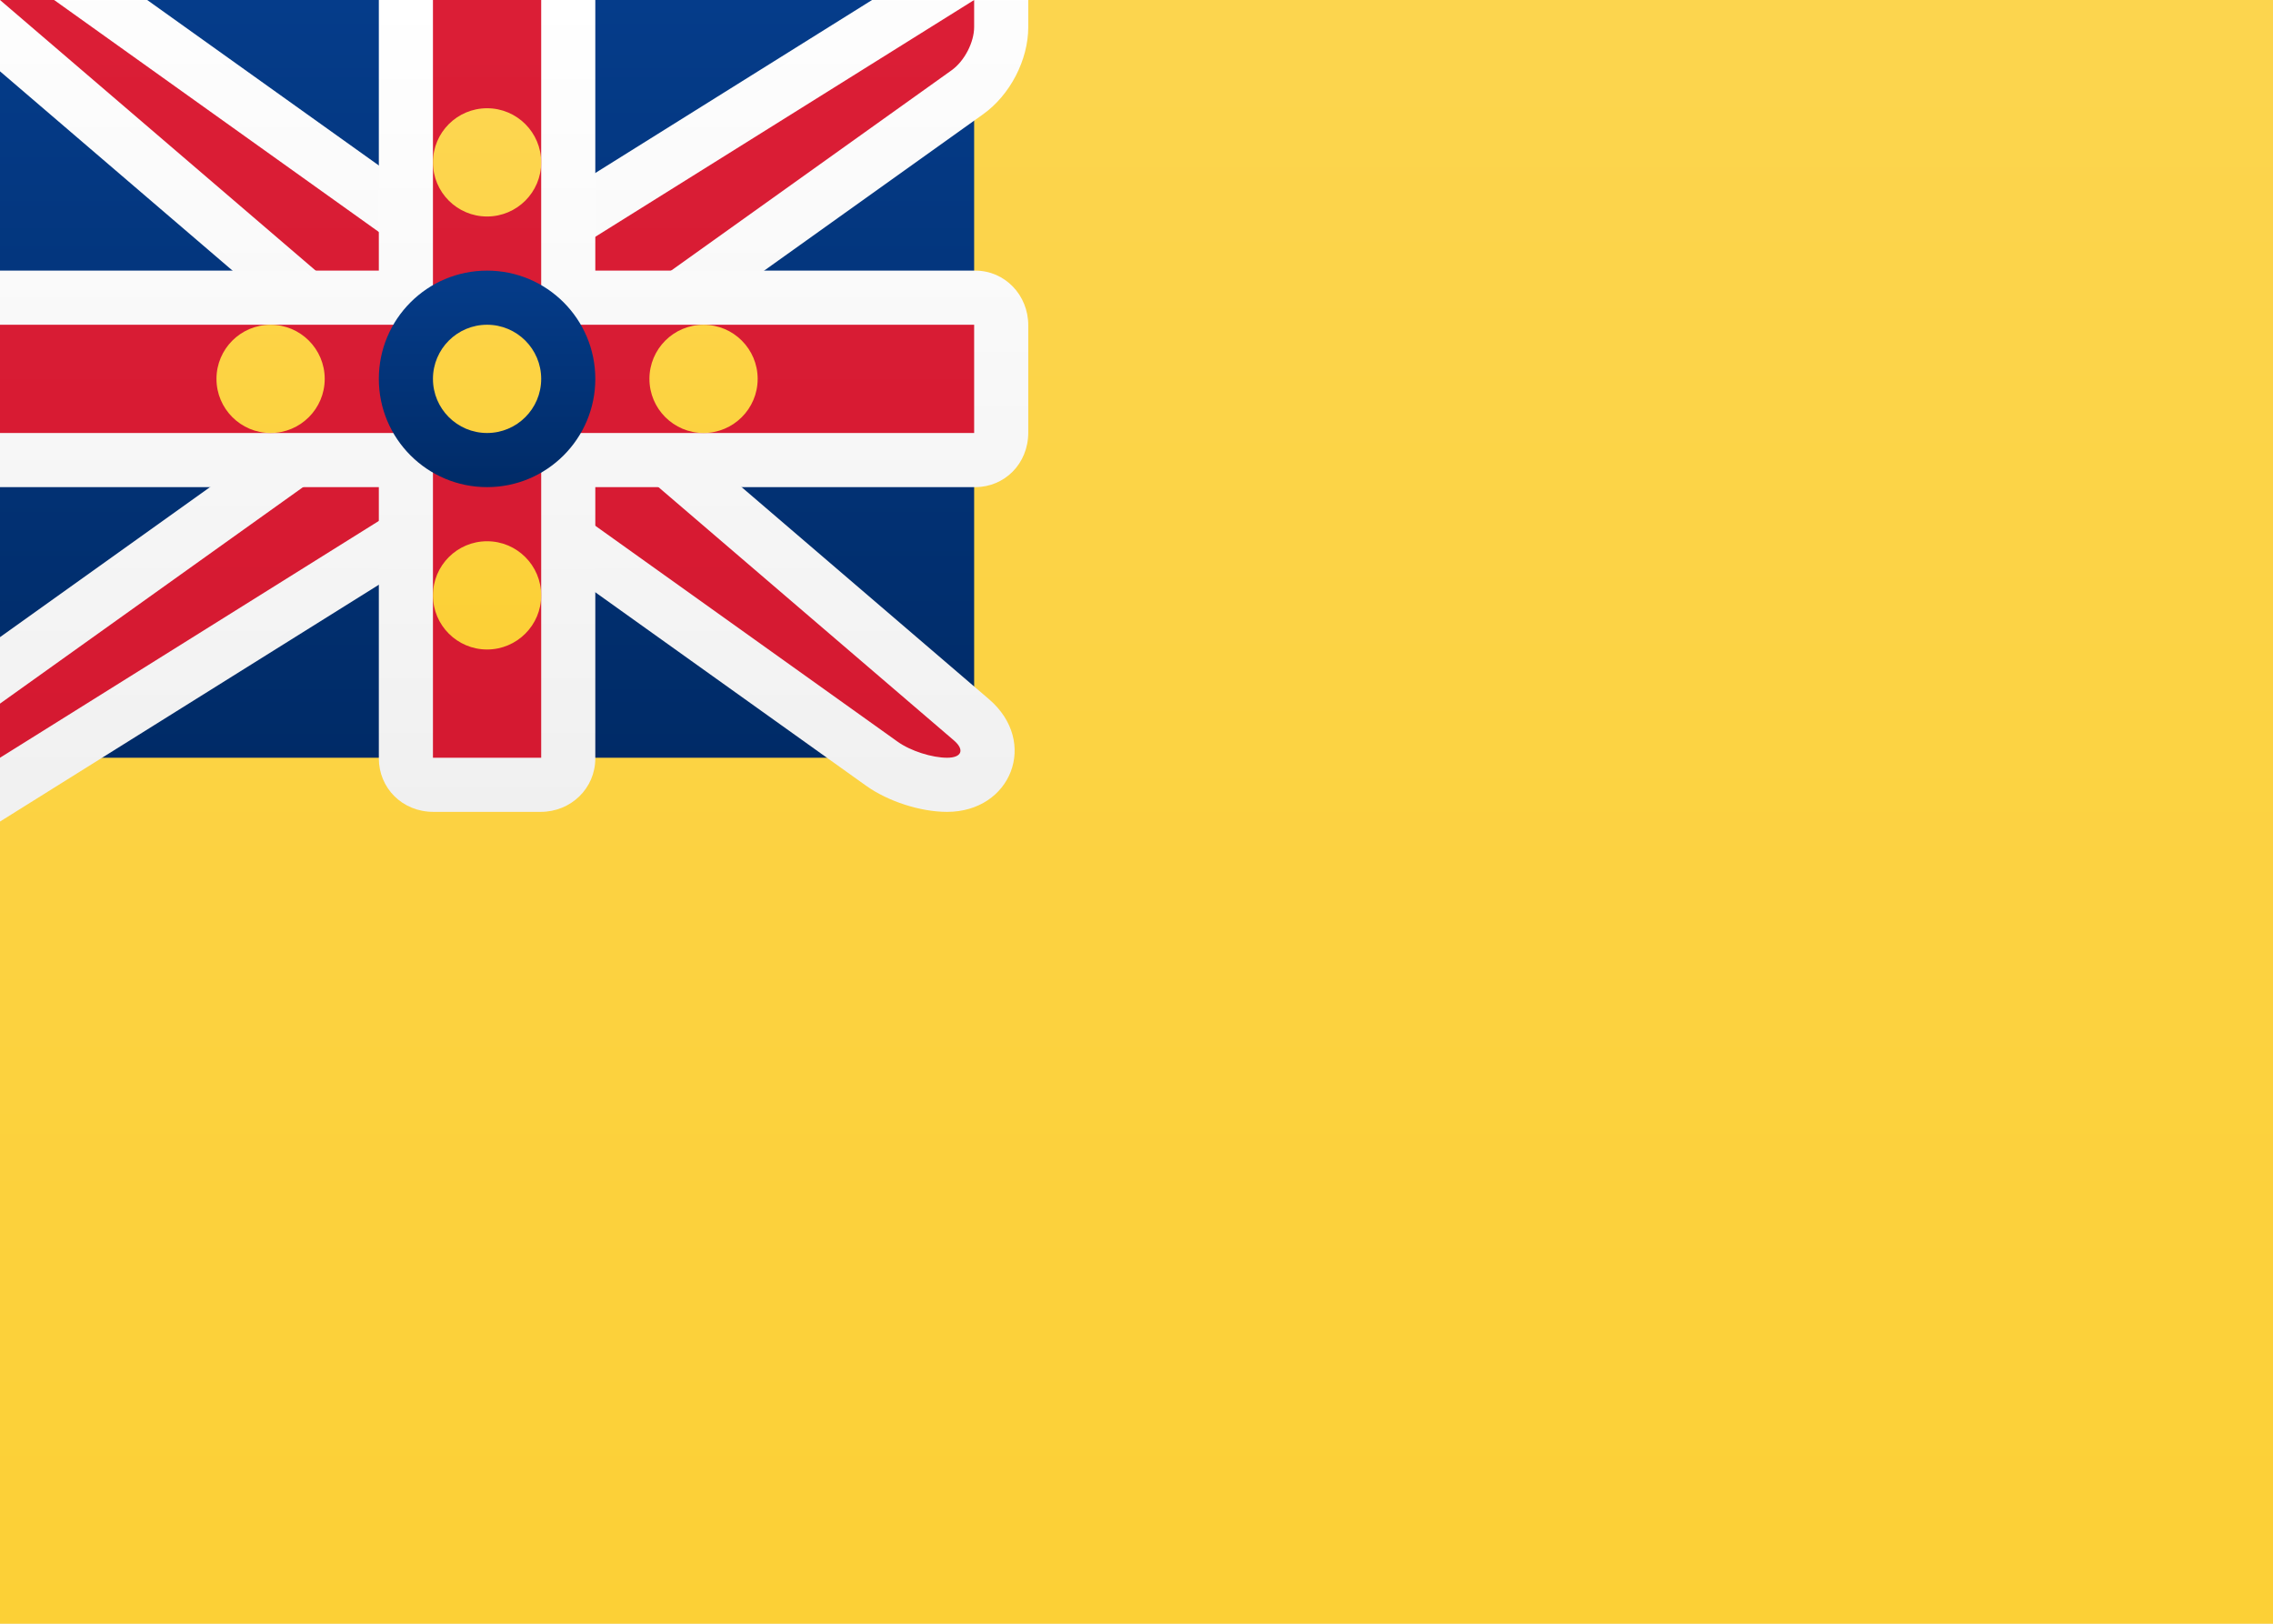
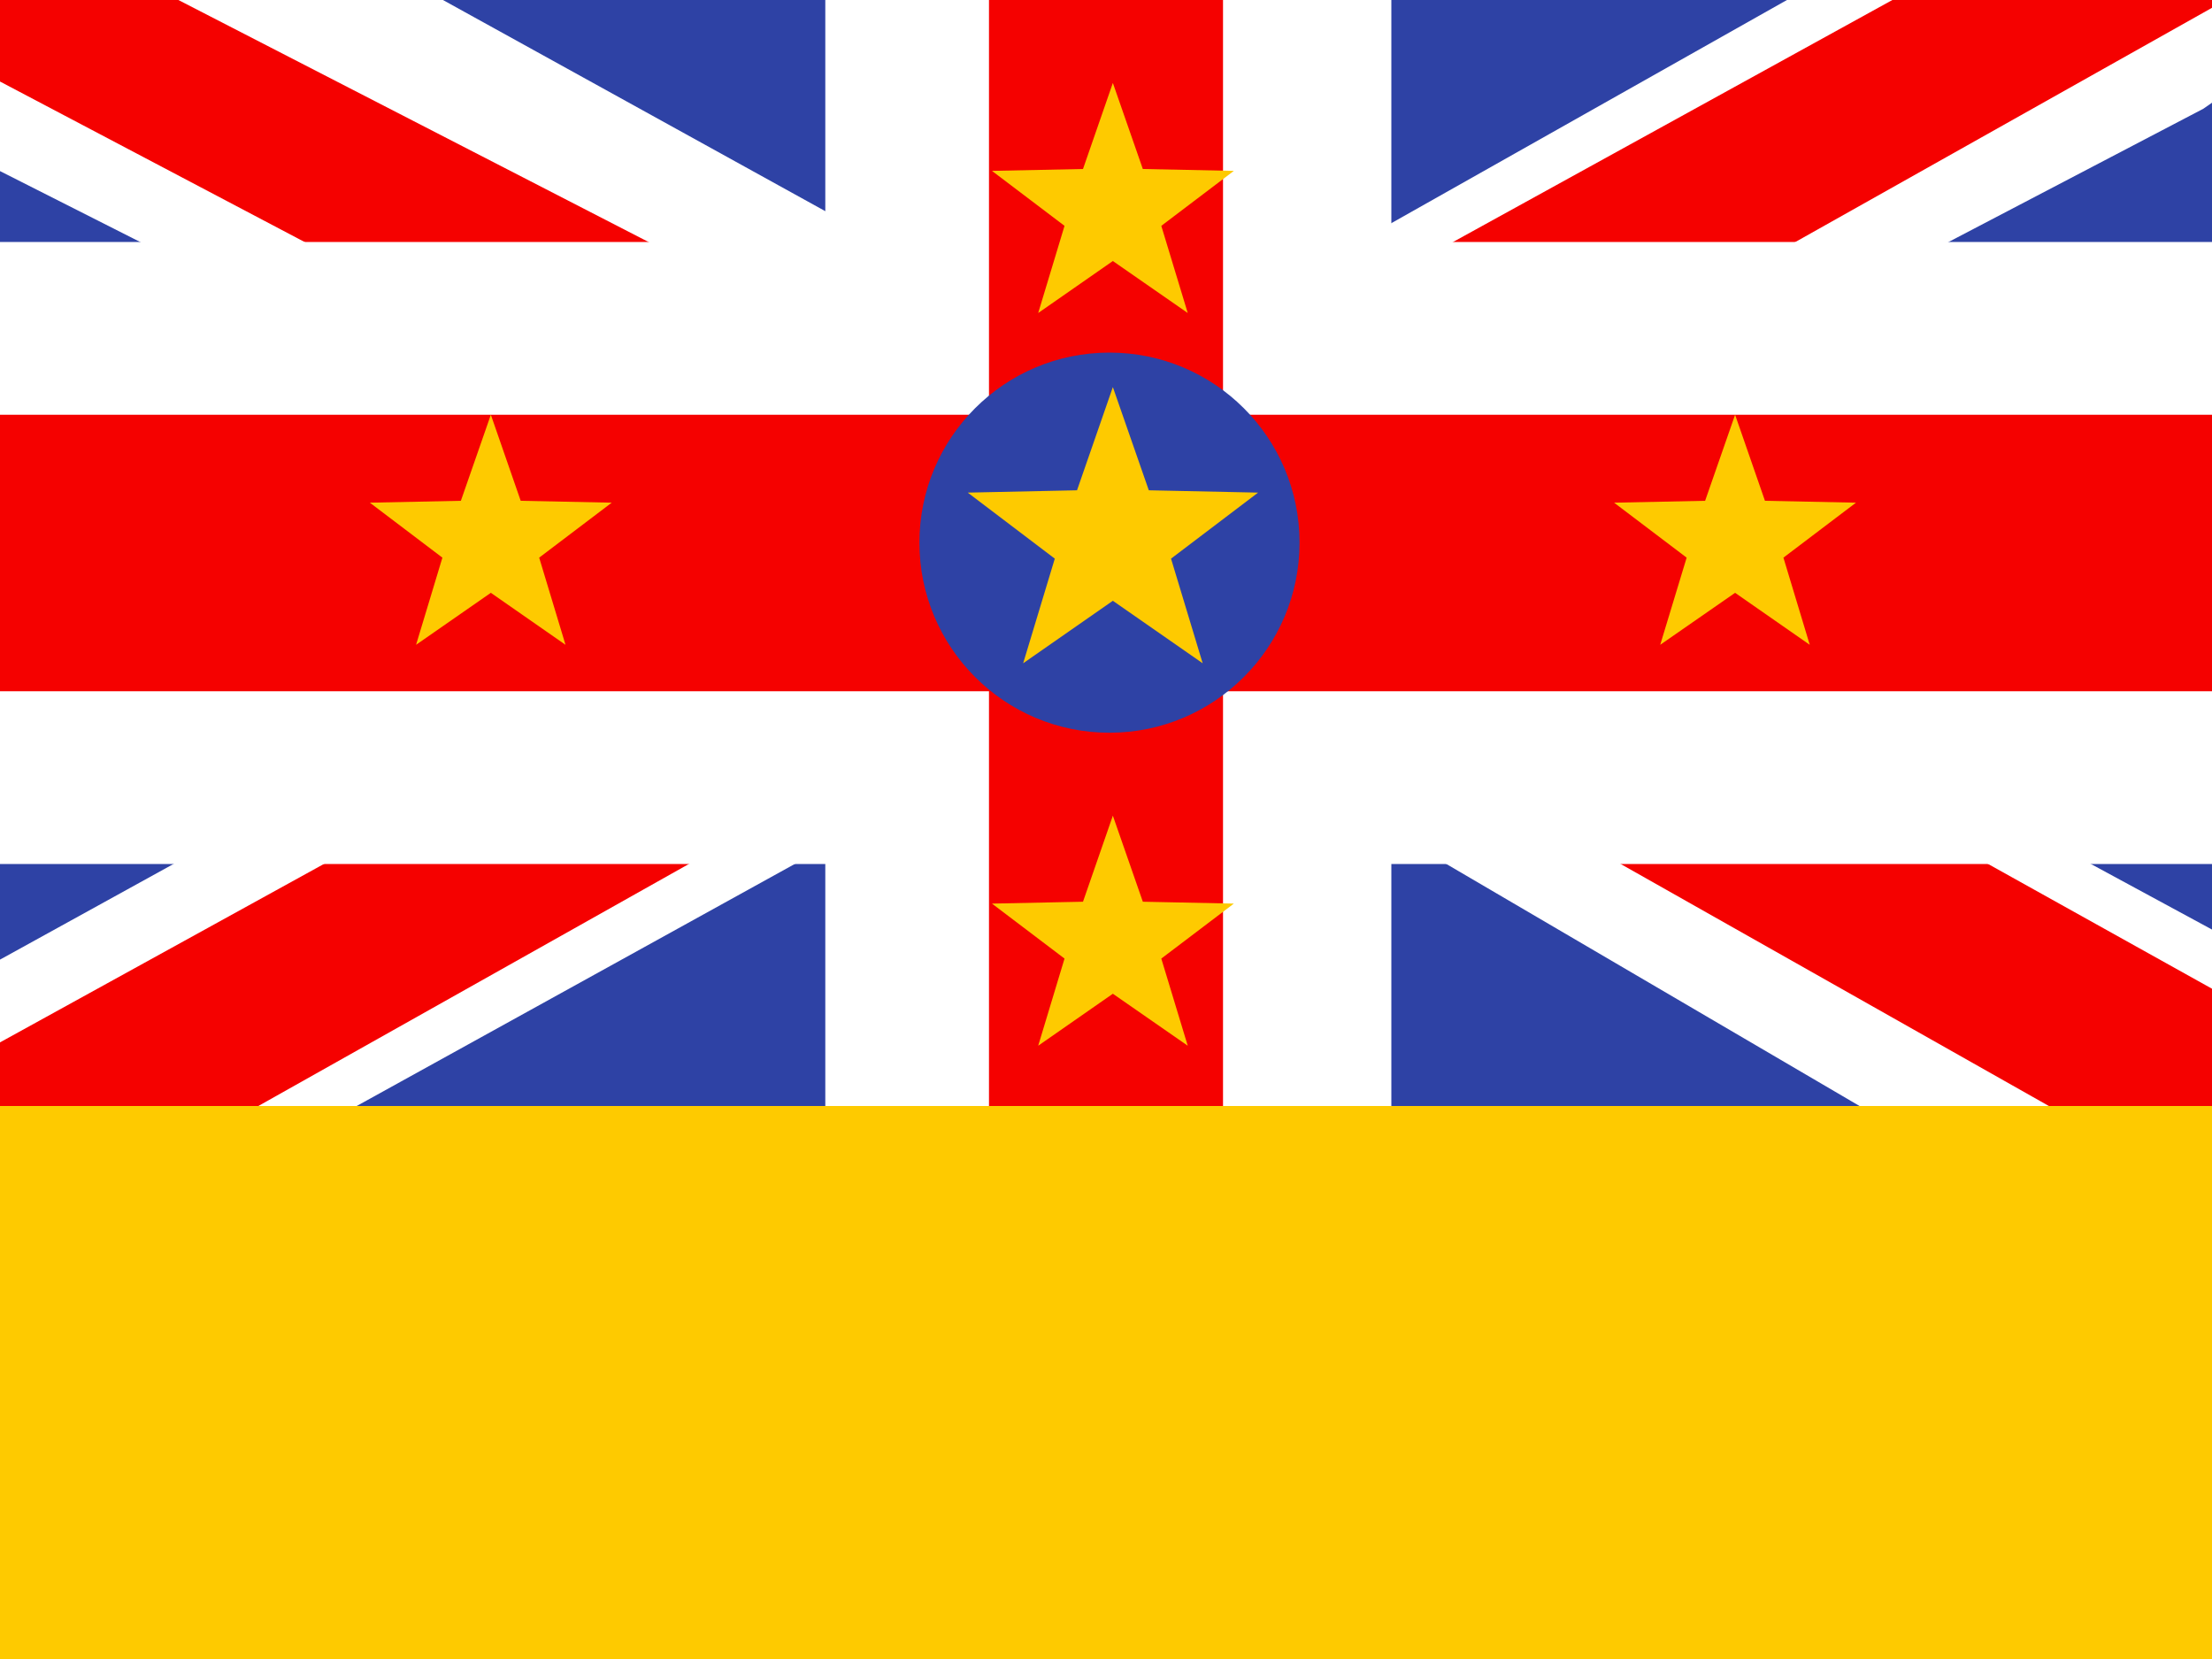
- <svg xmlns="http://www.w3.org/2000/svg" width="21px" height="15px" viewBox="0 0 21 15" version="1.1">
-   <defs>
-     <linearGradient x1="50%" y1="0%" x2="50%" y2="100%" id="linearGradient-1">
-       <stop stop-color="#FFFFFF" offset="0%" />
-       <stop stop-color="#F0F0F0" offset="100%" />
-     </linearGradient>
-     <linearGradient x1="50%" y1="0%" x2="50%" y2="100%" id="linearGradient-2">
-       <stop stop-color="#FCD54E" offset="0%" />
-       <stop stop-color="#FCD036" offset="100%" />
-     </linearGradient>
-     <linearGradient x1="50%" y1="0%" x2="50%" y2="100%" id="linearGradient-3">
-       <stop stop-color="#053C8A" offset="0%" />
-       <stop stop-color="#002B67" offset="100%" />
-     </linearGradient>
-     <linearGradient x1="50%" y1="0%" x2="50%" y2="100%" id="linearGradient-4">
-       <stop stop-color="#DB1E36" offset="0%" />
-       <stop stop-color="#D51931" offset="100%" />
-     </linearGradient>
-     <linearGradient x1="50%" y1="0%" x2="50%" y2="100%" id="linearGradient-5">
-       <stop stop-color="#FDD650" offset="0%" />
-       <stop stop-color="#FCD036" offset="100%" />
-     </linearGradient>
-   </defs>
-   <g id="Symbols" stroke="none" stroke-width="1" fill="none" fill-rule="evenodd">
-     <g id="NU">
-       <rect id="FlagBackground" fill="url(#linearGradient-1)" x="0" y="0" width="21" height="15" />
-       <rect id="Mask-Copy" fill="url(#linearGradient-2)" x="0" y="0" width="21" height="15" />
-       <rect id="Rectangle-1476" fill="url(#linearGradient-3)" x="0" y="0" width="9" height="7" />
-       <path d="M3,3.23 L-1.352,-0.5 L0.66,-0.5 L4.16,2 L4.857,2 L9.5,-0.902 L9.5,0.25 C9.5,0.553 9.333,0.877 9.082,1.056 L6,3.257 L6,3.77 L9.137,6.459 C9.599,6.855 9.341,7.5 8.75,7.5 C8.505,7.5 8.205,7.404 8.001,7.258 L4.84,5 L4.143,5 L-0.5,7.902 L-0.5,6.243 L3,3.743 L3,3.23 Z" id="Rectangle-36" fill="url(#linearGradient-1)" fill-rule="nonzero" />
-       <path d="M3.5,3 L-4.4408921e-16,7.10542736e-15 L0.5,7.10542736e-15 L4,2.5 L5,2.5 L9,7.10542736e-15 L9,0.25 C9,0.388 8.913,0.562 8.792,0.649 L5.5,3 L5.5,4 L8.812,6.839 C8.916,6.928 8.884,7 8.75,7 L8.75,7 C8.612,7 8.413,6.938 8.292,6.851 L5,4.5 L4,4.5 L-4.4408921e-16,7 L-4.4408921e-16,6.5 L3.5,4 L3.5,3 Z" id="Rectangle-36" fill="url(#linearGradient-4)" />
-       <path d="M-4.4408921e-16,2.5 L-4.4408921e-16,4.5 L3.5,4.5 L3.5,7.005 C3.5,7.278 3.714,7.5 4.005,7.5 L4.995,7.5 C5.274,7.5 5.5,7.284 5.5,7.005 L5.5,4.5 L9.01,4.5 C9.28,4.5 9.5,4.286 9.5,3.995 L9.5,3.005 C9.5,2.726 9.285,2.5 9.01,2.5 L5.5,2.5 L5.5,7.10542736e-15 L3.5,7.10542736e-15 L3.5,2.5 L-4.4408921e-16,2.5 Z" id="Rectangle-2" fill="url(#linearGradient-1)" />
-       <polygon id="Rectangle-36" fill="url(#linearGradient-4)" points="-4.4408921e-16 3 4 3 4 2.5 4 7.10542736e-15 5 7.10542736e-15 5 2.5 5 3 9 3 9 4 5 4 5 4.5 5 7 4 7 4 4.5 4 4 -4.4408921e-16 4" />
-       <circle id="Oval-316" fill="url(#linearGradient-3)" cx="4.5" cy="3.5" r="1" />
-       <path d="M4.5,4 C4.224,4 4,3.776 4,3.5 C4,3.224 4.224,3 4.5,3 C4.776,3 5,3.224 5,3.5 C5,3.776 4.776,4 4.5,4 Z M6.5,4 C6.224,4 6,3.776 6,3.5 C6,3.224 6.224,3 6.5,3 C6.776,3 7,3.224 7,3.5 C7,3.776 6.776,4 6.5,4 Z M2.5,4 C2.224,4 2,3.776 2,3.5 C2,3.224 2.224,3 2.5,3 C2.776,3 3,3.224 3,3.5 C3,3.776 2.776,4 2.5,4 Z M4.5,2 C4.224,2 4,1.776 4,1.5 C4,1.224 4.224,1 4.5,1 C4.776,1 5,1.224 5,1.5 C5,1.776 4.776,2 4.5,2 Z M4.5,6 C4.224,6 4,5.776 4,5.5 C4,5.224 4.224,5 4.5,5 C4.776,5 5,5.224 5,5.5 C5,5.776 4.776,6 4.5,6 Z" id="Combined-Shape" fill="url(#linearGradient-5)" />
+ <svg xmlns="http://www.w3.org/2000/svg" width="20" height="15" viewBox="0 0 20 15" fill="none">
+   <mask id="mask0_964_6927" style="mask-type:alpha" maskUnits="userSpaceOnUse" x="0" y="0" width="20" height="15">
+     <rect width="20" height="15" fill="white" />
+   </mask>
+   <g mask="url(#mask0_964_6927)">
+     <path fill-rule="evenodd" clip-rule="evenodd" d="M0 0V15H20V0H0Z" fill="#2E42A5" />
+     <mask id="mask1_964_6927" style="mask-type:alpha" maskUnits="userSpaceOnUse" x="0" y="0" width="20" height="15">
+       <path fill-rule="evenodd" clip-rule="evenodd" d="M0 0V15H20V0H0Z" fill="white" />
+     </mask>
+     <g mask="url(#mask1_964_6927)">
+       <path fill-rule="evenodd" clip-rule="evenodd" d="M0 10V15H20V10H0Z" fill="#FECA00" />
+       <mask id="mask2_964_6927" style="mask-type:alpha" maskUnits="userSpaceOnUse" x="0" y="0" width="20" height="10">
+         <rect width="20" height="10" fill="white" />
+       </mask>
+       <g mask="url(#mask2_964_6927)">
+         <path d="M-1.414 9.456L2.55 10.373L11.001 5.704L11.895 5.181L19.922 0.983L21.824 -0.342L17.474 -0.743L10.461 3.213L5.392 5.704L-1.414 9.456Z" fill="white" />
+         <path d="M-1.066 10.012L1.069 10.712L21.031 -0.509H18.034L-1.066 10.012Z" fill="#F50100" />
+         <path d="M21.482 9.207L21.639 10.15L17.45 10.373L10.696 6.417L10.059 6.635L-2.55 0.257L2.656 -0.745L9.616 3.099L15.06 5.73L21.482 9.207Z" fill="white" />
+         <path d="M21.496 9.773L19.362 10.473L10.862 5.669L8.342 5.132L-2.037 -0.336H0.96L11.333 5.003L14.088 5.646L21.496 9.773Z" fill="#F50100" />
+         <path d="M8.243 -0.781V-1.562H7.462V-0.781H8.243ZM8.243 2.969V3.75H9.024V2.969H8.243ZM-0.781 2.969V2.188H-1.562V2.969H-0.781ZM-0.781 7.031H-1.562V7.812H-0.781V7.031ZM8.243 7.031H9.024V6.25H8.243V7.031ZM8.243 12.031H7.462V12.812H8.243V12.031ZM11.799 12.031V12.812H12.58V12.031H11.799ZM11.799 7.031V6.25H11.017V7.031H11.799ZM20.781 7.031V7.812H21.562V7.031H20.781ZM20.781 2.969H21.562V2.188H20.781V2.969ZM11.799 2.969H11.017V3.75H11.799V2.969ZM11.799 -0.781H12.58V-1.562H11.799V-0.781ZM10.236 2.969V3.75H11.017V2.969H10.236ZM10.236 0.781H11.017V0H10.236V0.781ZM9.806 0.781V0H9.024V0.781H9.806ZM9.806 2.969H9.024V3.75H9.806V2.969ZM10.236 4.531H11.017V3.75H10.236V4.531ZM9.806 4.531V3.75H9.024V4.531H9.806ZM10.236 5.469V6.25H11.017V5.469H10.236ZM9.806 5.469H9.024V6.25H9.806V5.469ZM8.243 4.531H9.024V3.75H8.243V4.531ZM0.781 4.531V3.75H0V4.531H0.781ZM0.781 5.469H0V6.25H0.781V5.469ZM8.243 5.469V6.25H9.024V5.469H8.243ZM9.806 7.031V6.25H9.024V7.031H9.806ZM9.806 10.469H9.024V11.25H9.806V10.469ZM10.236 10.469V11.25H11.017V10.469H10.236ZM10.236 7.031H11.017V6.25H10.236V7.031ZM11.799 4.531V3.75H11.017V4.531H11.799ZM11.799 5.469H11.017V6.25H11.799V5.469ZM19.219 4.531H20V3.75H19.219V4.531ZM19.219 5.469V6.25H20V5.469H19.219ZM8.243 0H9.024V-1.562H8.243V0ZM9.024 0V-0.781H7.462V0H9.024ZM9.024 2.969V0H7.462V2.969H9.024ZM0 3.75H8.243V2.188H0V3.75ZM-0.781 3.75H0V2.188H-0.781V3.75ZM0 3.75V2.969H-1.562V3.75H0ZM0 6.25V3.75H-1.562V6.25H0ZM0 7.031V6.25H-1.562V7.031H0ZM0 6.25H-0.781V7.812H0V6.25ZM8.243 6.25H0V7.812H8.243V6.25ZM9.024 11.25V7.031H7.462V11.25H9.024ZM9.024 12.031V11.25H7.462V12.031H9.024ZM9.024 11.25H8.243V12.812H9.024V11.25ZM11.017 11.25H9.024V12.812H11.017V11.25ZM11.799 11.25H11.017V12.812H11.799V11.25ZM11.017 11.25V12.031H12.58V11.25H11.017ZM11.017 7.031V11.25H12.58V7.031H11.017ZM20 6.25H11.799V7.812H20V6.25ZM20.781 6.25H20V7.812H20.781V6.25ZM20 6.25V7.031H21.562V6.25H20ZM20 3.75V6.25H21.562V3.75H20ZM20 2.969V3.75H21.562V2.969H20ZM20 3.75H20.781V2.188H20V3.75ZM11.799 3.75H20V2.188H11.799V3.75ZM11.017 0V2.969H12.58V0H11.017ZM11.017 -0.781V0H12.58V-0.781H11.017ZM11.017 0H11.799V-1.562H11.017V0ZM9.024 0H11.017V-1.562H9.024V0ZM11.017 2.969V0.781H9.455V2.969H11.017ZM10.236 0H9.806V1.562H10.236V0ZM9.024 0.781V2.969H10.587V0.781H9.024ZM9.806 3.75H10.236V2.188H9.806V3.75ZM10.236 3.75H9.806V5.312H10.236V3.75ZM11.017 5.469V4.531H9.455V5.469H11.017ZM9.806 6.25H10.236V4.688H9.806V6.25ZM9.024 4.531V5.469H10.587V4.531H9.024ZM8.243 3.75H0.781V5.312H8.243V3.75ZM0 4.531V5.469H1.562V4.531H0ZM0.781 6.25H8.243V4.688H0.781V6.25ZM9.024 5.469V4.531H7.462V5.469H9.024ZM9.024 7.031V10.469H10.587V7.031H9.024ZM9.806 11.25H10.236V9.688H9.806V11.25ZM11.017 10.469V7.031H9.455V10.469H11.017ZM10.236 6.25H9.806V7.812H10.236V6.25ZM11.017 4.531V5.469H12.58V4.531H11.017ZM19.219 3.75H11.799V5.312H19.219V3.75ZM20 5.469V4.531H18.438V5.469H20ZM11.799 6.25H19.219V4.688H11.799V6.25Z" fill="white" />
+         <path fill-rule="evenodd" clip-rule="evenodd" d="M11.058 -0.833H8.942V3.75H0V6.25H8.942V12.083H11.058V6.25H21.25V3.75H11.058V-0.833Z" fill="#F50100" />
+       </g>
+       <path fill-rule="evenodd" clip-rule="evenodd" d="M10.031 6.625C10.98 6.625 11.75 5.855 11.75 4.906C11.75 3.957 10.98 3.188 10.031 3.188C9.082 3.188 8.313 3.957 8.313 4.906C8.313 5.855 9.082 6.625 10.031 6.625Z" fill="#2E42A5" />
+       <path fill-rule="evenodd" clip-rule="evenodd" d="M10.062 5.432L9.251 5.997L9.537 5.051L8.75 4.454L9.738 4.433L10.062 3.5L10.387 4.433L11.375 4.454L10.588 5.051L10.874 5.997L10.062 5.432Z" fill="#FECA00" />
+       <path fill-rule="evenodd" clip-rule="evenodd" d="M4.438 5.36L3.762 5.83L4 5.042L3.344 4.545L4.167 4.528L4.438 3.75L4.708 4.528L5.531 4.545L4.875 5.042L5.113 5.83L4.438 5.36Z" fill="#FECA00" />
+       <path fill-rule="evenodd" clip-rule="evenodd" d="M15.688 5.36L15.011 5.83L15.25 5.042L14.594 4.545L15.417 4.528L15.688 3.75L15.958 4.528L16.781 4.545L16.125 5.042L16.363 5.83L15.688 5.36Z" fill="#FECA00" />
+       <path fill-rule="evenodd" clip-rule="evenodd" d="M10.062 2.36L9.387 2.83L9.625 2.042L8.969 1.545L9.792 1.528L10.062 0.75L10.333 1.528L11.156 1.545L10.5 2.042L10.739 2.83L10.062 2.36Z" fill="#FECA00" />
+       <path fill-rule="evenodd" clip-rule="evenodd" d="M10.062 8.985L9.387 9.455L9.625 8.667L8.969 8.17L9.792 8.153L10.062 7.375L10.333 8.153L11.156 8.17L10.5 8.667L10.739 9.455L10.062 8.985Z" fill="#FECA00" />
    </g>
  </g>
</svg>
